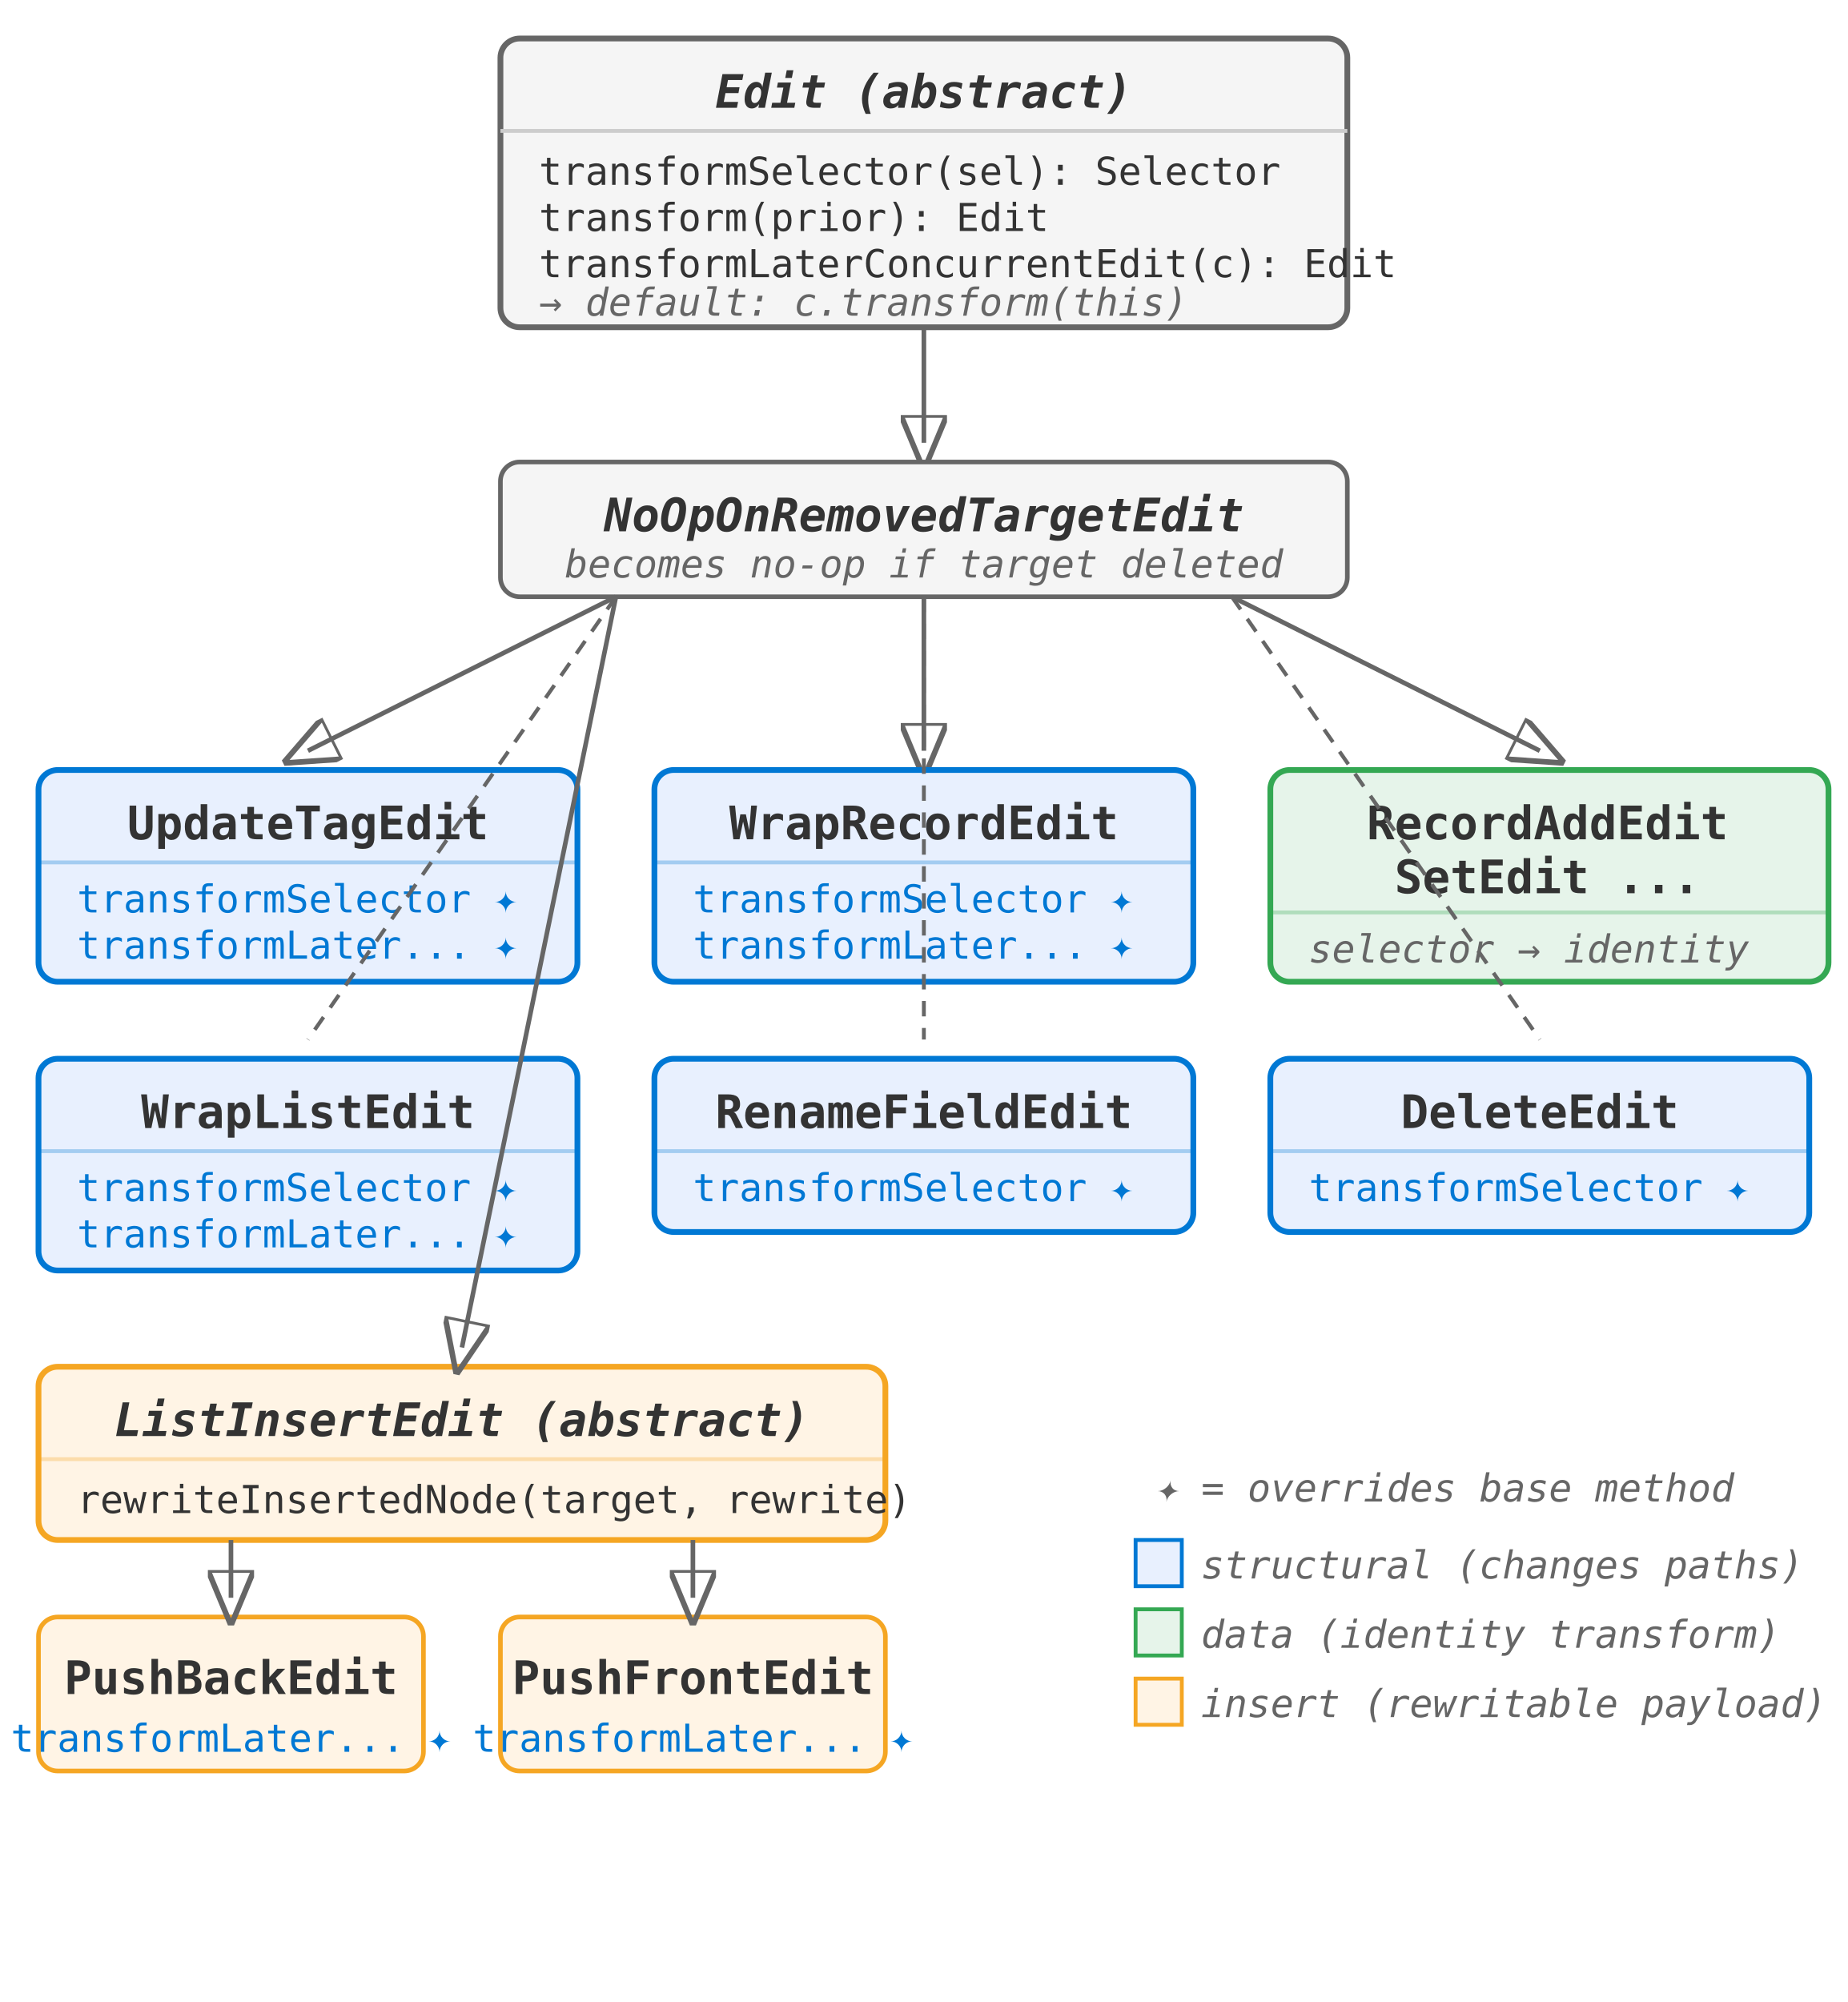
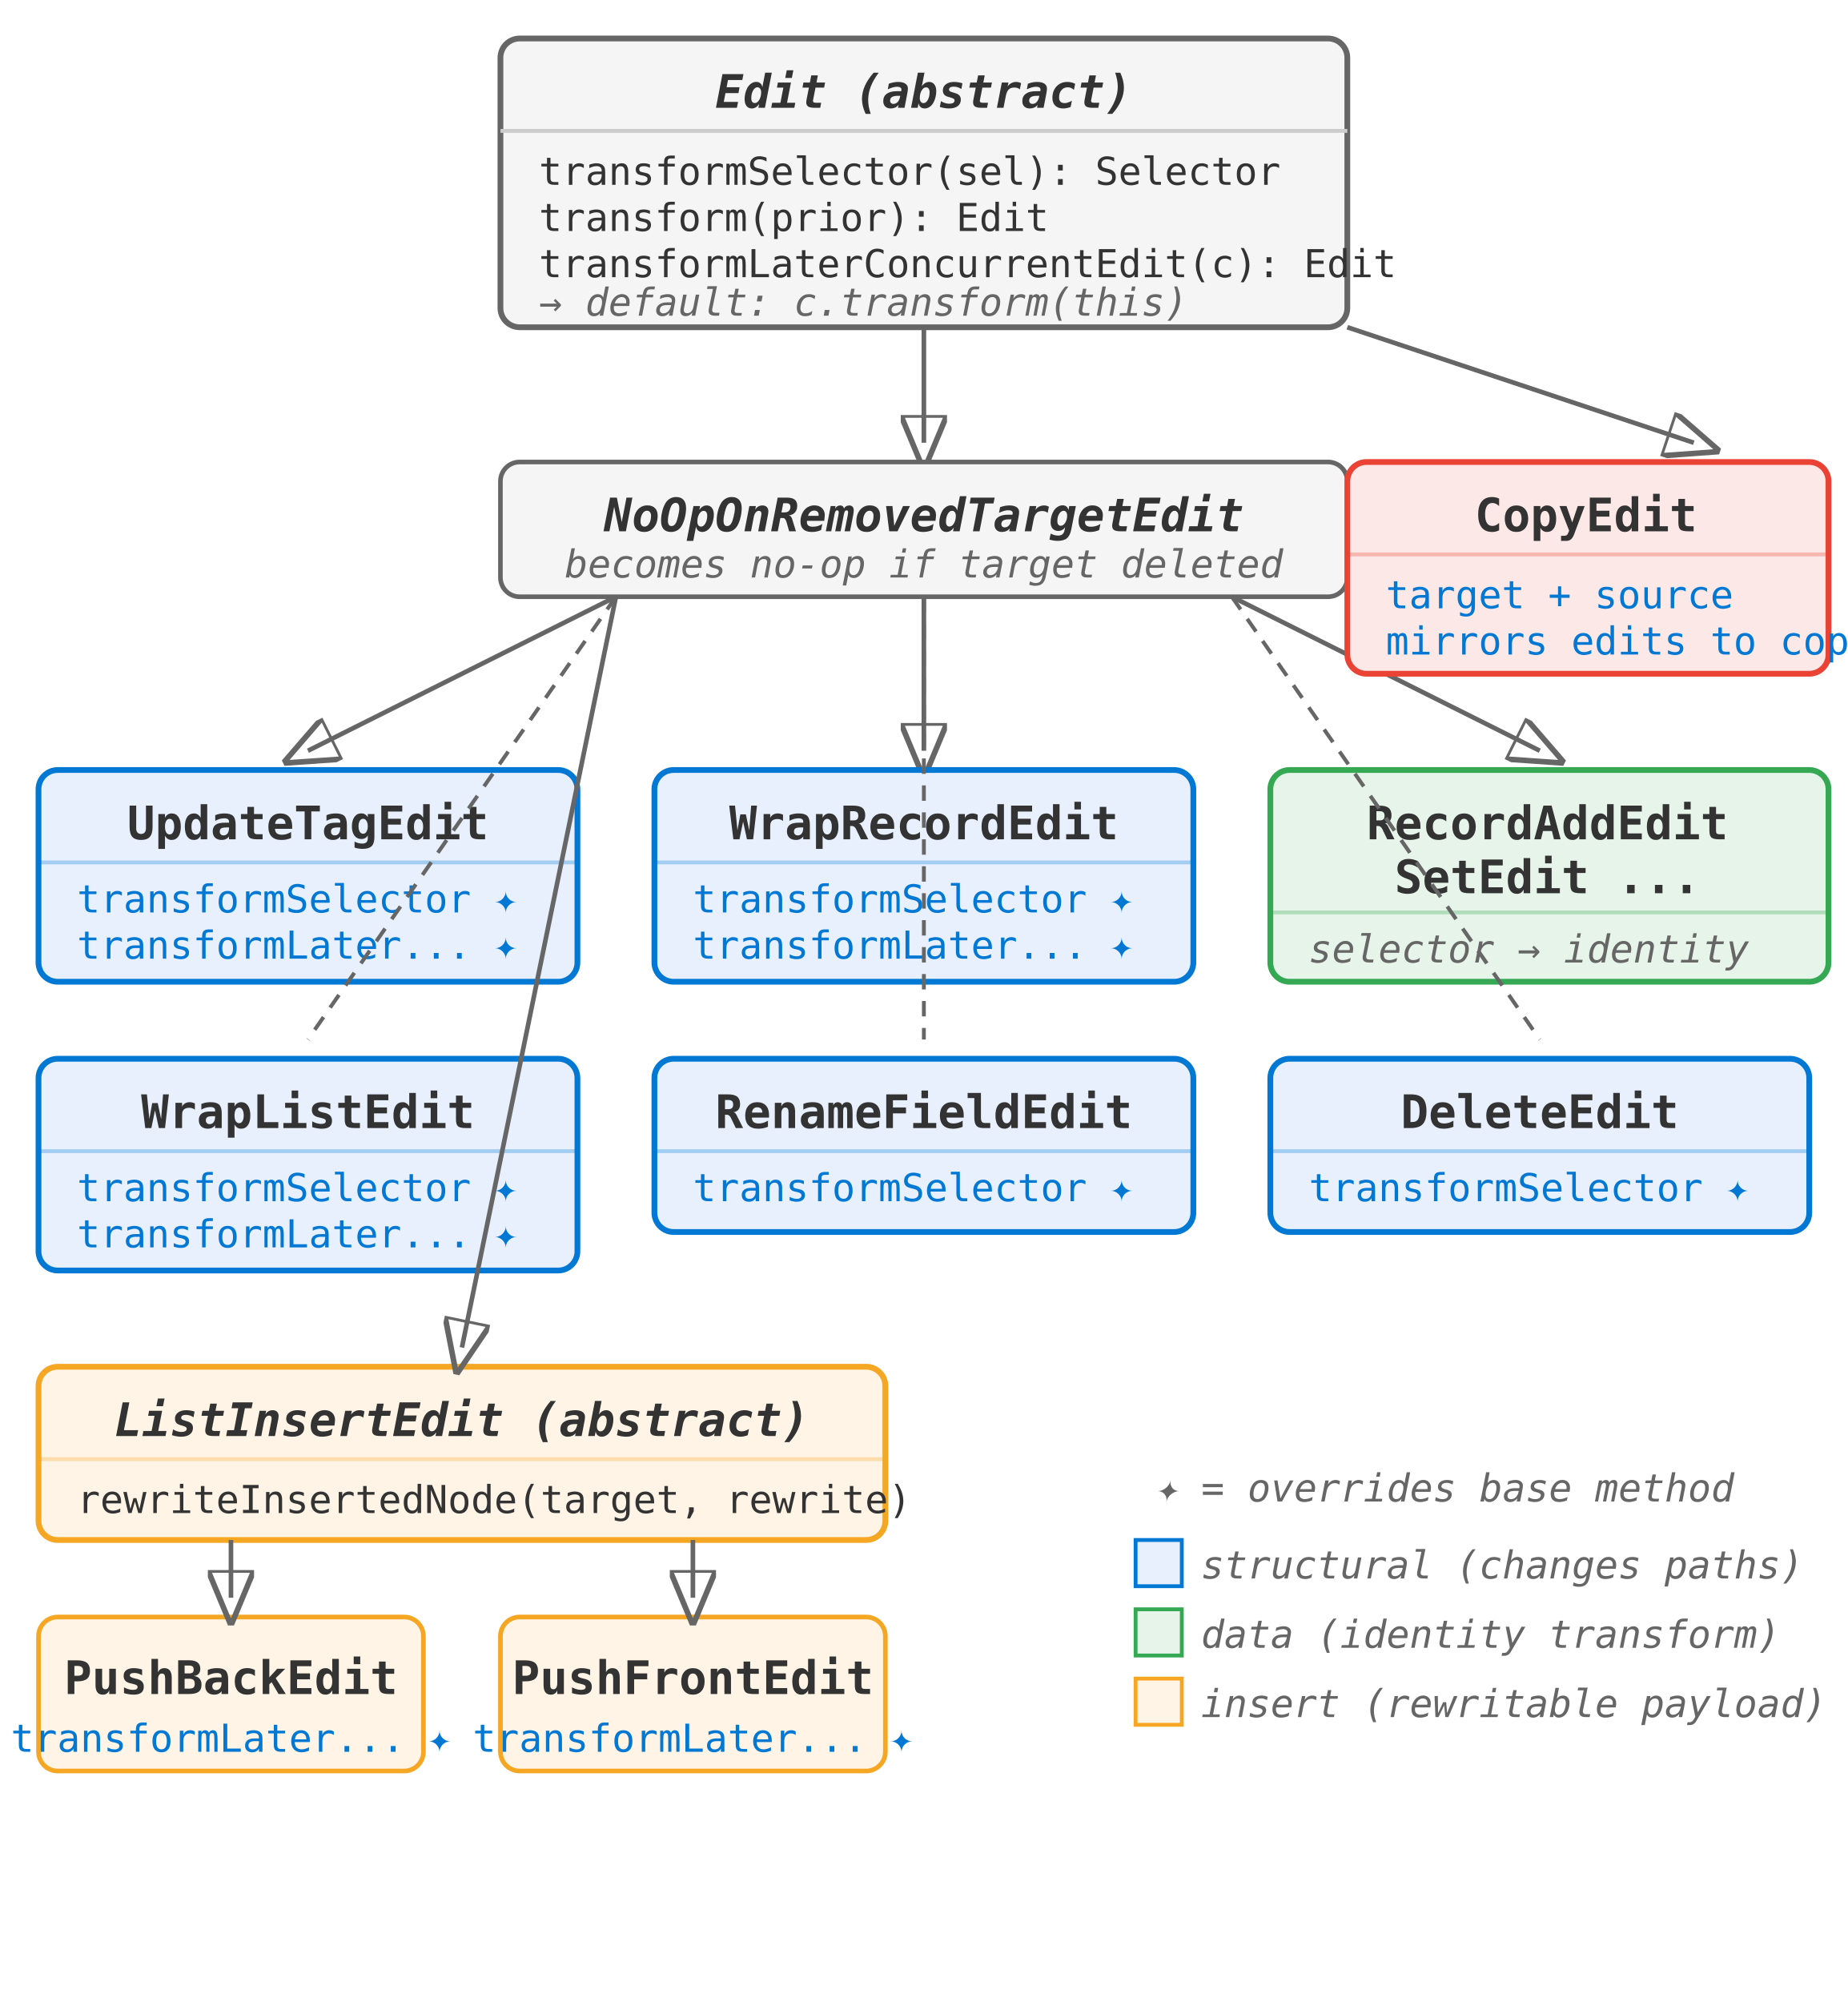
<svg xmlns="http://www.w3.org/2000/svg" width="480" height="520" viewBox="0 0 480 520">
  <style>
    text { font-family: monospace; font-size: 11px; fill: #333; }
    .name { font-size: 12px; font-weight: bold; }
    .abstract { font-style: italic; }
    .method { font-size: 10px; }
    .override { font-size: 10px; fill: #0078d4; }
    .note { font-size: 10px; fill: #666; font-style: italic; }
  </style>
  <defs>
    <marker id="tri" markerWidth="12" markerHeight="10" refX="6" refY="5" orient="auto">
      <polygon points="0 0, 12 5, 0 10" fill="none" stroke="#666" stroke-width="1.2" />
    </marker>
  </defs>
  <rect x="130" y="10" width="220" height="75" rx="5" fill="#f5f5f5" stroke="#666" stroke-width="1.5" />
  <text x="240" y="28" class="name abstract" text-anchor="middle">Edit (abstract)</text>
  <line x1="130" y1="34" x2="350" y2="34" stroke="#ccc" />
  <text x="140" y="48" class="method">transformSelector(sel): Selector</text>
  <text x="140" y="60" class="method">transform(prior): Edit</text>
  <text x="140" y="72" class="method">transformLaterConcurrentEdit(c): Edit</text>
  <text x="140" y="82" class="note">  → default: c.transform(this)</text>
  <line x1="240" y1="85" x2="240" y2="115" stroke="#666" stroke-width="1.2" marker-end="url(#tri)" />
  <rect x="130" y="120" width="220" height="35" rx="5" fill="#f5f5f5" stroke="#666" stroke-width="1.2" />
  <text x="240" y="138" class="name abstract" text-anchor="middle">NoOpOnRemovedTargetEdit</text>
  <text x="240" y="150" class="note" text-anchor="middle">becomes no-op if target deleted</text>
  <line x1="160" y1="155" x2="80" y2="195" stroke="#666" stroke-width="1.2" marker-end="url(#tri)" />
  <line x1="240" y1="155" x2="240" y2="195" stroke="#666" stroke-width="1.2" marker-end="url(#tri)" />
  <line x1="320" y1="155" x2="400" y2="195" stroke="#666" stroke-width="1.2" marker-end="url(#tri)" />
  <rect x="10" y="200" width="140" height="55" rx="5" fill="#e8f0fe" stroke="#0078d4" stroke-width="1.5" />
  <text x="80" y="218" class="name" text-anchor="middle" fill="#0078d4">UpdateTagEdit</text>
  <line x1="10" y1="224" x2="150" y2="224" stroke="#0078d4" stroke-opacity="0.3" />
  <text x="20" y="237" class="override">transformSelector ✦</text>
  <text x="20" y="249" class="override">transformLater... ✦</text>
  <rect x="170" y="200" width="140" height="55" rx="5" fill="#e8f0fe" stroke="#0078d4" stroke-width="1.5" />
  <text x="240" y="218" class="name" text-anchor="middle" fill="#0078d4">WrapRecordEdit</text>
  <line x1="170" y1="224" x2="310" y2="224" stroke="#0078d4" stroke-opacity="0.3" />
  <text x="180" y="237" class="override">transformSelector ✦</text>
  <text x="180" y="249" class="override">transformLater... ✦</text>
  <rect x="330" y="200" width="145" height="55" rx="5" fill="#e6f4ea" stroke="#34a853" stroke-width="1.5" />
  <text x="402" y="218" class="name" text-anchor="middle" fill="#34a853">RecordAddEdit</text>
  <text x="402" y="232" class="name" text-anchor="middle" fill="#34a853">SetEdit ...</text>
  <line x1="330" y1="237" x2="475" y2="237" stroke="#34a853" stroke-opacity="0.3" />
+   <line x1="350" y1="85" x2="440" y2="115" stroke="#666" stroke-width="1.2" marker-end="url(#tri)" />
+   <rect x="350" y="120" width="125" height="55" rx="5" fill="#fce8e6" stroke="#ea4335" stroke-width="1.5" />
+   <text x="412" y="138" class="name" text-anchor="middle" fill="#ea4335">CopyEdit</text>
+   <line x1="350" y1="144" x2="475" y2="144" stroke="#ea4335" stroke-opacity="0.3" />
+   <text x="360" y="158" class="override">target + source</text>
+   <text x="360" y="170" class="override">mirrors edits to copy</text>
  <text x="340" y="250" class="note">selector → identity</text>
  <rect x="10" y="275" width="140" height="55" rx="5" fill="#e8f0fe" stroke="#0078d4" stroke-width="1.5" />
  <text x="80" y="293" class="name" text-anchor="middle" fill="#0078d4">WrapListEdit</text>
  <line x1="10" y1="299" x2="150" y2="299" stroke="#0078d4" stroke-opacity="0.3" />
  <text x="20" y="312" class="override">transformSelector ✦</text>
  <text x="20" y="324" class="override">transformLater... ✦</text>
  <rect x="170" y="275" width="140" height="45" rx="5" fill="#e8f0fe" stroke="#0078d4" stroke-width="1.5" />
  <text x="240" y="293" class="name" text-anchor="middle" fill="#0078d4">RenameFieldEdit</text>
  <line x1="170" y1="299" x2="310" y2="299" stroke="#0078d4" stroke-opacity="0.3" />
  <text x="180" y="312" class="override">transformSelector ✦</text>
  <rect x="330" y="275" width="140" height="45" rx="5" fill="#e8f0fe" stroke="#0078d4" stroke-width="1.5" />
  <text x="400" y="293" class="name" text-anchor="middle" fill="#0078d4">DeleteEdit</text>
  <line x1="330" y1="299" x2="470" y2="299" stroke="#0078d4" stroke-opacity="0.3" />
  <text x="340" y="312" class="override">transformSelector ✦</text>
  <line x1="160" y1="155" x2="80" y2="270" stroke="#666" stroke-width="1" stroke-dasharray="4,3" />
  <line x1="240" y1="155" x2="240" y2="270" stroke="#666" stroke-width="1" stroke-dasharray="4,3" />
  <line x1="320" y1="155" x2="400" y2="270" stroke="#666" stroke-width="1" stroke-dasharray="4,3" />
  <rect x="10" y="355" width="220" height="45" rx="5" fill="#fff4e5" stroke="#f5a623" stroke-width="1.5" />
  <text x="120" y="373" class="name abstract" text-anchor="middle" fill="#f5a623">ListInsertEdit (abstract)</text>
  <line x1="10" y1="379" x2="230" y2="379" stroke="#f5a623" stroke-opacity="0.3" />
  <text x="20" y="393" class="method">rewriteInsertedNode(target, rewrite)</text>
  <line x1="160" y1="155" x2="120" y2="350" stroke="#666" stroke-width="1.2" marker-end="url(#tri)" />
  <rect x="10" y="420" width="100" height="40" rx="5" fill="#fff4e5" stroke="#f5a623" stroke-width="1.2" />
  <text x="60" y="440" class="name" text-anchor="middle" fill="#f5a623">PushBackEdit</text>
  <text x="60" y="455" class="override" text-anchor="middle">transformLater... ✦</text>
  <rect x="130" y="420" width="100" height="40" rx="5" fill="#fff4e5" stroke="#f5a623" stroke-width="1.2" />
  <text x="180" y="440" class="name" text-anchor="middle" fill="#f5a623">PushFrontEdit</text>
  <text x="180" y="455" class="override" text-anchor="middle">transformLater... ✦</text>
  <line x1="60" y1="400" x2="60" y2="415" stroke="#666" stroke-width="1.2" marker-end="url(#tri)" />
  <line x1="180" y1="400" x2="180" y2="415" stroke="#666" stroke-width="1.2" marker-end="url(#tri)" />
  <text x="300" y="390" class="note">✦ = overrides base method</text>
  <rect x="295" y="400" width="12" height="12" fill="#e8f0fe" stroke="#0078d4" />
  <text x="312" y="410" class="note">structural (changes paths)</text>
  <rect x="295" y="418" width="12" height="12" fill="#e6f4ea" stroke="#34a853" />
  <text x="312" y="428" class="note">data (identity transform)</text>
  <rect x="295" y="436" width="12" height="12" fill="#fff4e5" stroke="#f5a623" />
  <text x="312" y="446" class="note">insert (rewritable payload)</text>
</svg>
